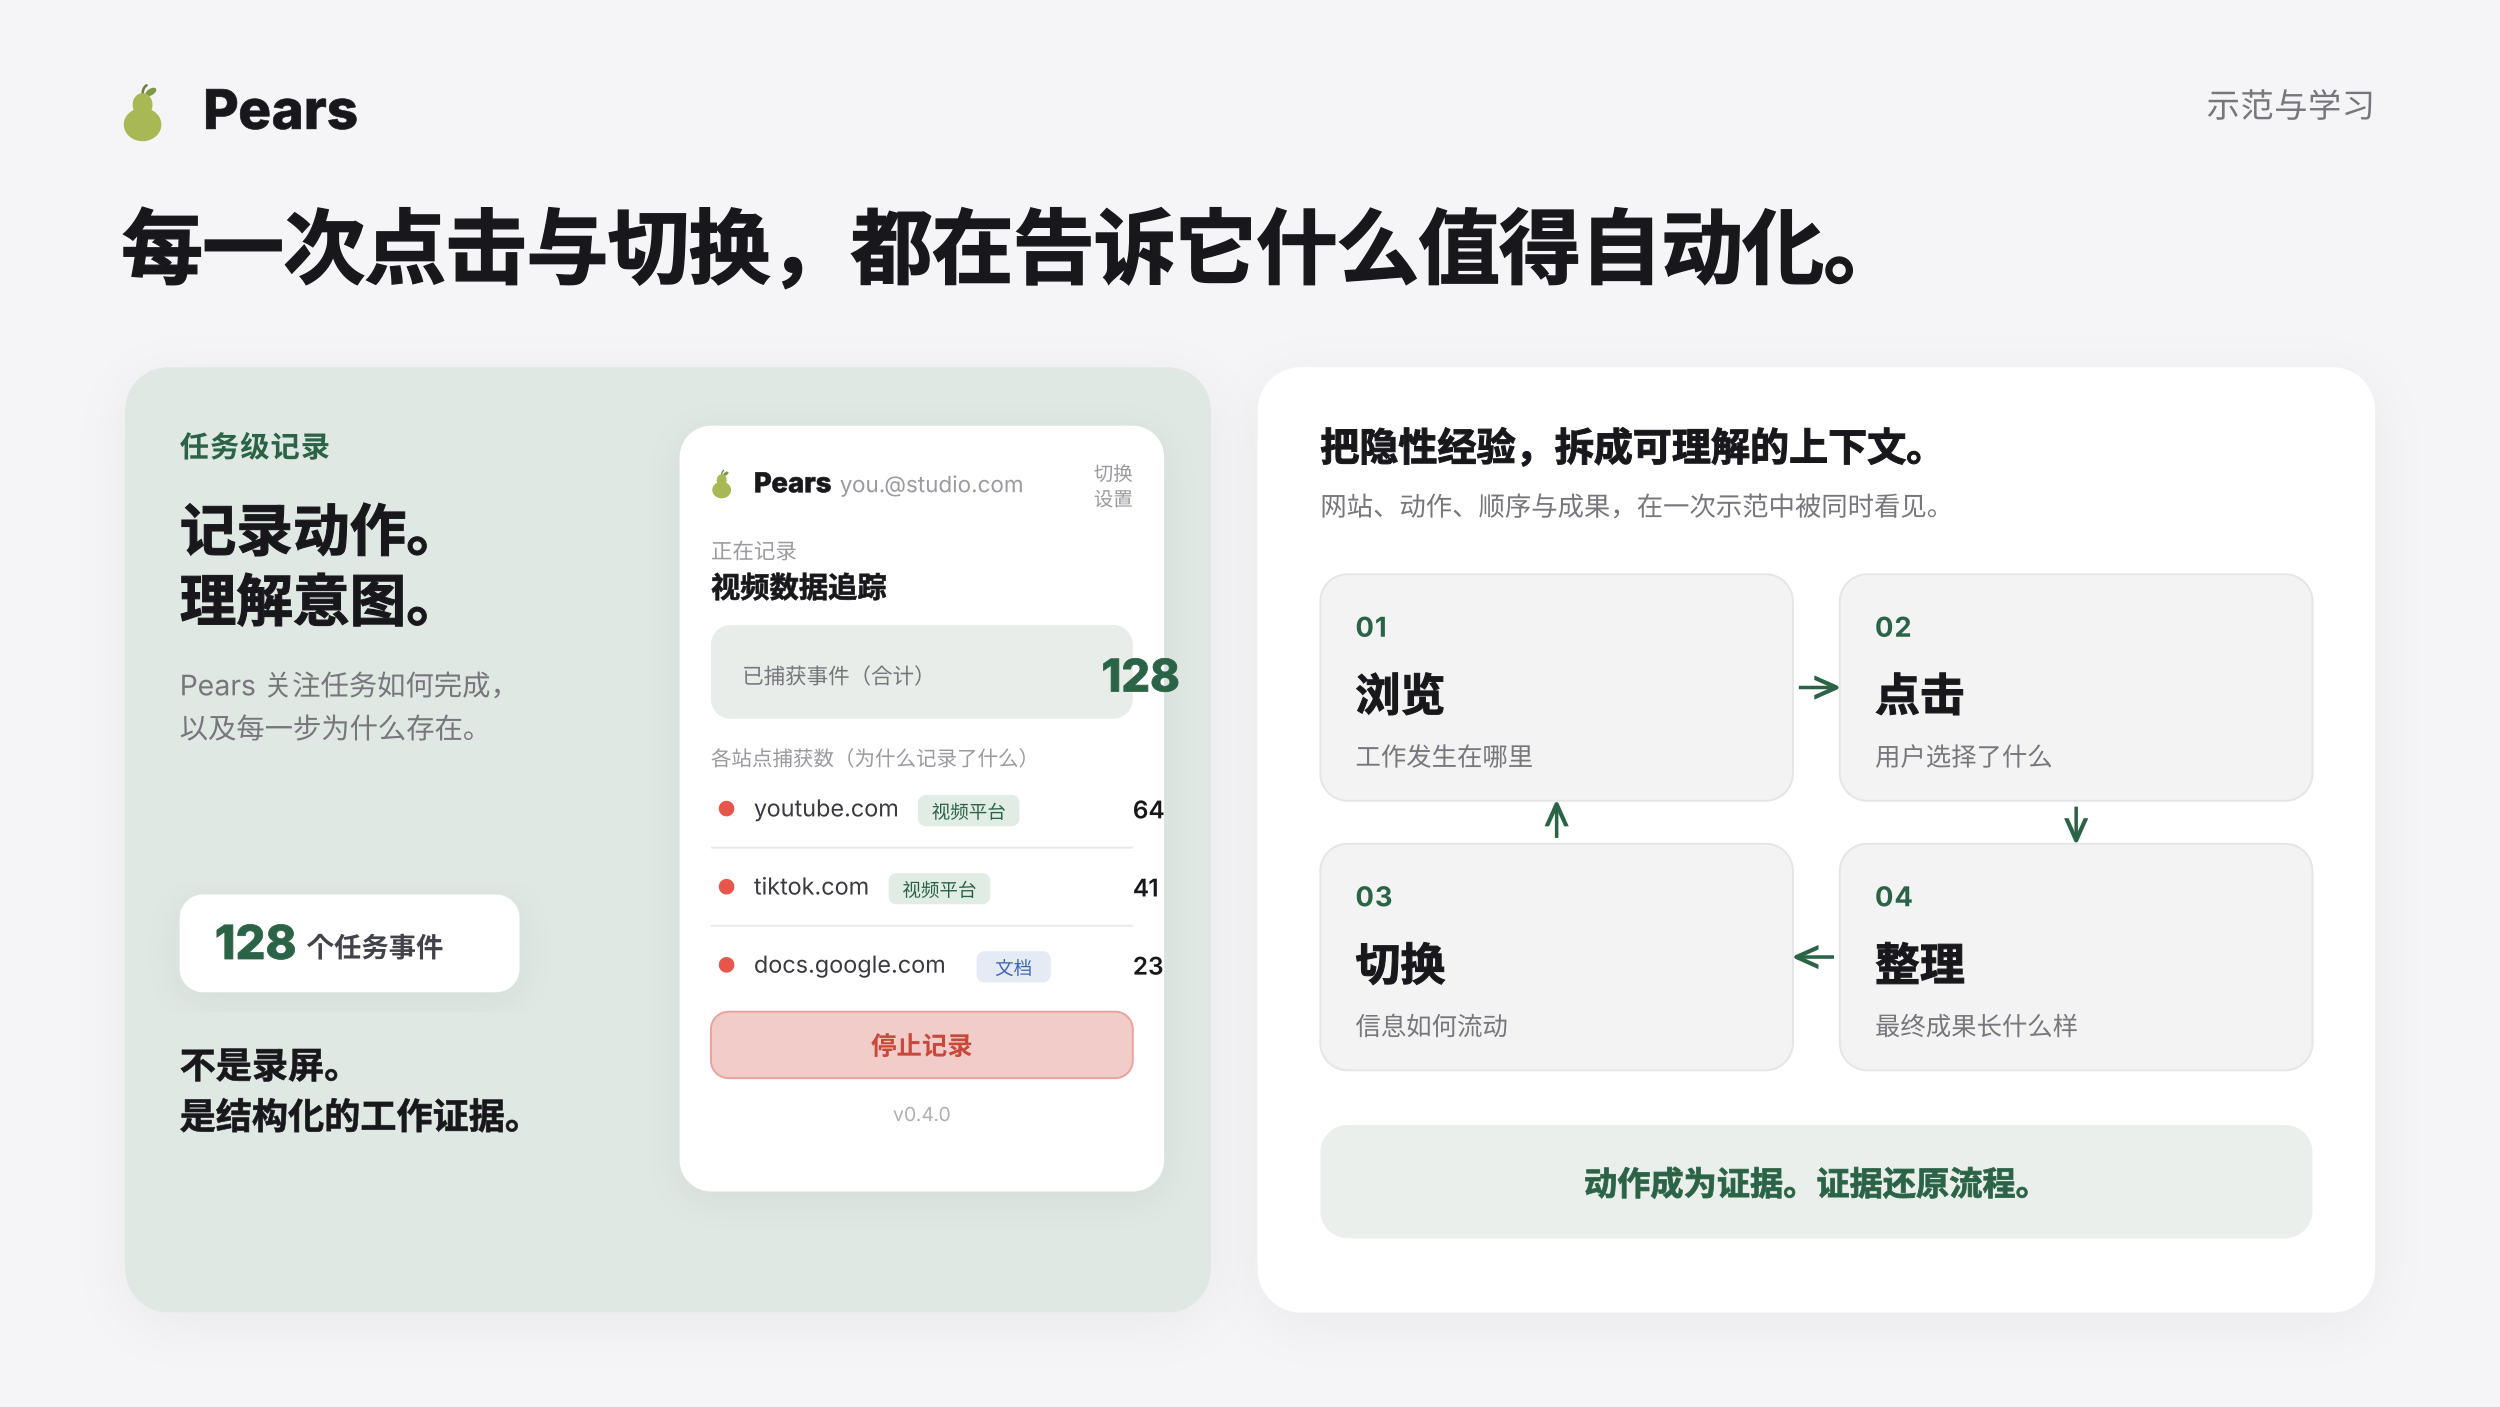
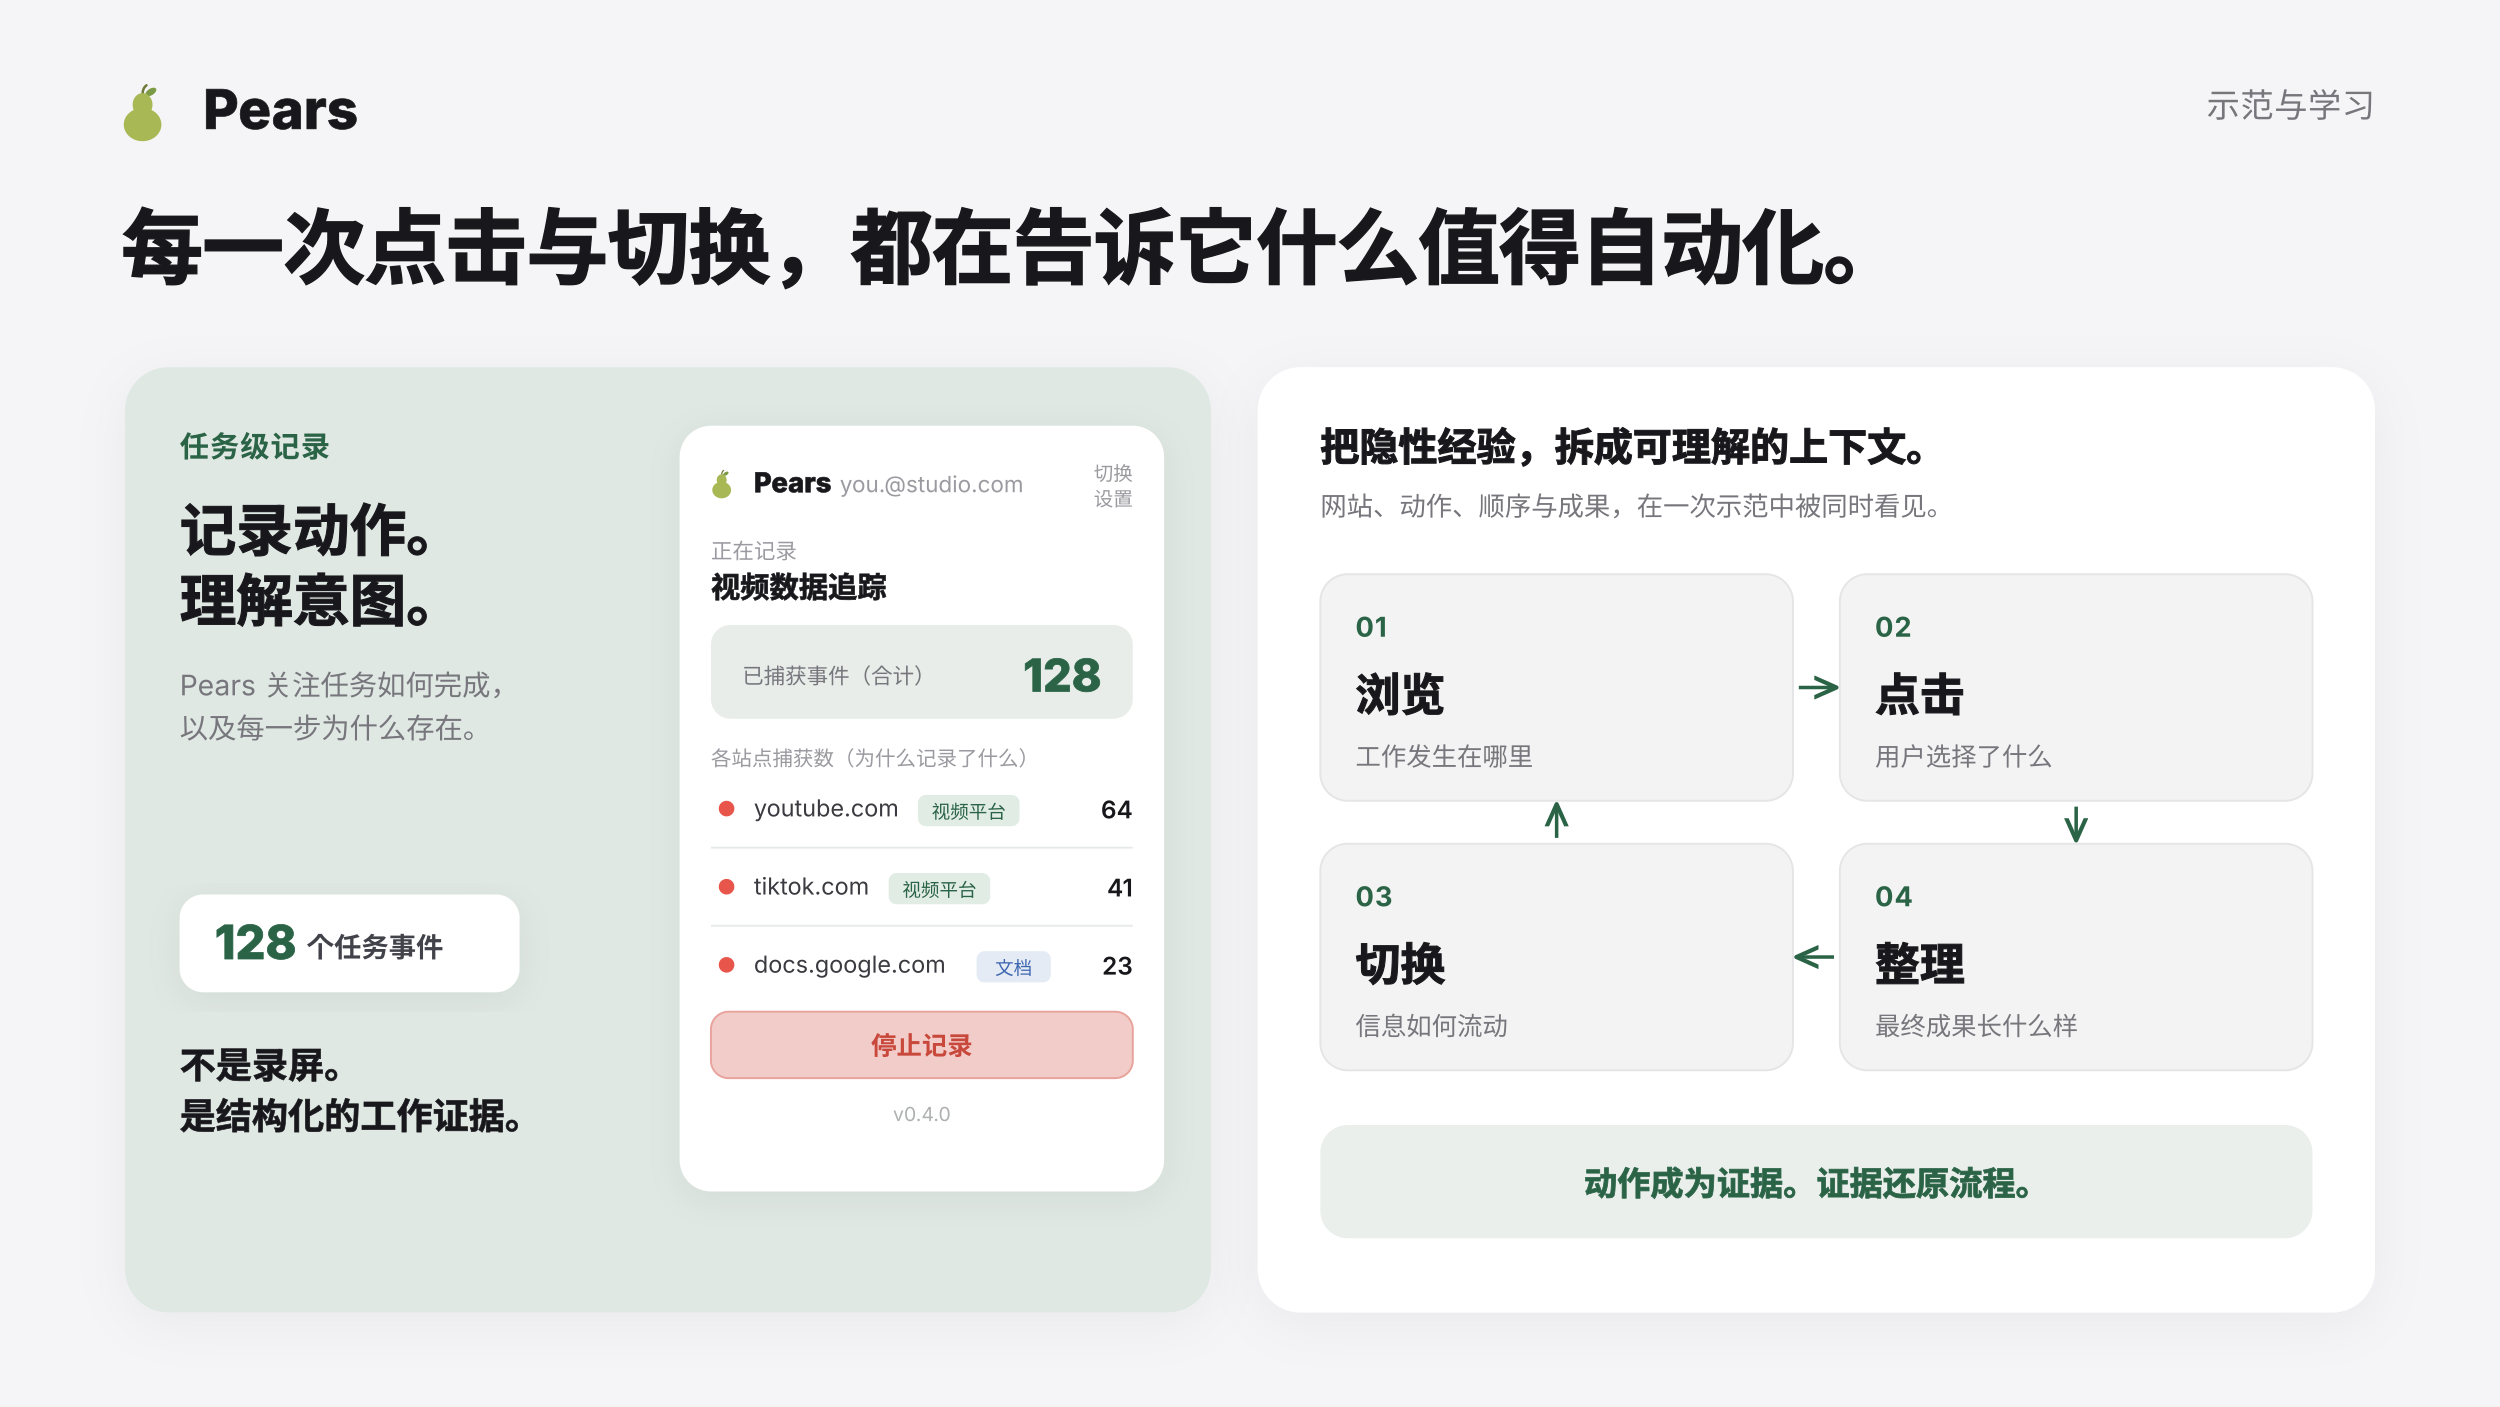
<svg xmlns="http://www.w3.org/2000/svg" viewBox="0 0 1280 720" fill="#18181C" font-family="-apple-system, 'PingFang SC', 'Hiragino Sans GB', 'Microsoft YaHei', sans-serif">
  <defs>
    <filter id="soft" x="-20%" y="-20%" width="140%" height="140%">
      <feDropShadow dx="0" dy="6" stdDeviation="14" flood-color="#1a2a1e" flood-opacity="0.05" />
    </filter>
    <filter id="soft2" x="-20%" y="-20%" width="140%" height="140%">
      <feDropShadow dx="0" dy="4" stdDeviation="9" flood-color="#16161a" flood-opacity="0.06" />
    </filter>
    <marker id="ah" viewBox="0 0 10 10" refX="8" refY="5" markerWidth="7" markerHeight="7" orient="auto-start-reverse">
      <path d="M0,1 L9,5 L0,9" fill="none" stroke="#2A6346" stroke-width="1.7" stroke-linecap="round" stroke-linejoin="round" />
    </marker>
    <style>
      .h1{ font-weight:800; stroke:#18181C; stroke-width:0.7; }
      .h2{ font-weight:800; stroke:#18181C; stroke-width:0.55; }
      .b { font-weight:800; stroke:#18181C; stroke-width:0.32; }
      .acc{ fill:#2A6346; }
      .accb{ fill:#2A6346; font-weight:800; stroke:#2A6346; stroke-width:0.4; }
      .gray{ fill:#76767C; }
      .faint{ fill:#9A9AA0; }
    </style>
    <symbol id="pear" viewBox="0 0 100 120">
      <ellipse cx="65" cy="25" rx="11" ry="6" fill="#7C9A45" transform="rotate(-32 65 25)" />
      <path d="M50,30 C50,22 52,17 57,13" fill="none" stroke="#6E7B3A" stroke-width="4.6" stroke-linecap="round" />
      <ellipse cx="50" cy="48" rx="18" ry="21" fill="#A8B854" />
      <ellipse cx="50" cy="84" rx="34" ry="30" fill="#A8B854" />
    </symbol>
  </defs>
  <rect width="1280" height="720" fill="#F5F5F7" />
  <use href="#pear" x="58" y="40" width="30" height="34" />
  <text x="104" y="66" font-size="28" class="b">Pears</text>
  <text x="1216" y="60" font-size="17" class="gray" text-anchor="end" letter-spacing="0.3">示范与学习</text>
  <text x="62" y="142" font-size="42" class="h1" letter-spacing="-0.5">每一次点击与切换，都在告诉它什么值得自动化。</text>
  <rect x="64" y="188" width="556" height="484" rx="22" fill="#E0E8E3" filter="url(#soft)" />
  <text x="92" y="234" font-size="15" class="acc" font-weight="600" letter-spacing="0.5">任务级记录</text>
  <text x="92" y="282" font-size="29" class="h2">记录动作。</text>
  <text x="92" y="318" font-size="29" class="h2">理解意图。</text>
  <text x="92" y="356" font-size="14.5" class="gray">Pears 关注任务如何完成，</text>
  <text x="92" y="378" font-size="14.5" class="gray">以及每一步为什么存在。</text>
  <rect x="92" y="458" width="174" height="50" rx="12" fill="#FFFFFF" filter="url(#soft2)" />
  <text x="110" y="491" font-size="24" class="accb">128</text>
  <text x="157" y="490" font-size="14" font-weight="600" fill="#42424A">个任务事件</text>
  <text x="92" y="552" font-size="18.5" class="b">不是录屏。</text>
  <text x="92" y="578" font-size="18.5" class="b">是结构化的工作证据。</text>
  <g transform="translate(0,12)">
    <rect x="348" y="206" width="248" height="392" rx="16" fill="#FFFFFF" filter="url(#soft2)" />
    <use href="#pear" x="362" y="227" width="15" height="17" />
    <text x="386" y="240" font-size="14" class="b">Pears</text>
    <text x="430" y="240" font-size="11.5" class="faint">you.@studio.com</text>
    <text x="580" y="234" font-size="10" class="faint" text-anchor="end">切换</text>
    <text x="580" y="247" font-size="10" class="faint" text-anchor="end">设置</text>
    <text x="364" y="274" font-size="11" class="faint">正在记录</text>
    <text x="364" y="294" font-size="15" class="b">视频数据追踪</text>
    <rect x="364" y="308" width="216" height="48" rx="10" fill="#E8EDE9" />
    <text x="380" y="338" font-size="11" class="gray">已捕获事件（合计）</text>
-     <text x="564" y="342" font-size="23" class="accb">128</text>
+     <text x="564" y="342" font-size="23" class="accb" text-anchor="end">128</text>
    <text x="364" y="380" font-size="10.5" class="faint">各站点捕获数（为什么记录了什么）</text>
    <circle cx="372" cy="402" r="4" fill="#E8554A" />
    <text x="386" y="406" font-size="12" fill="#3A3A40">youtube.com</text>
    <rect x="470" y="395" width="52" height="16" rx="4" fill="#E1ECE5" />
    <text x="496" y="407" font-size="9.5" class="acc" text-anchor="middle">视频平台</text>
-     <text x="580" y="407" font-size="12.5" font-weight="600">64</text>
+     <text x="580" y="407" font-size="12.5" font-weight="600" text-anchor="end">64</text>
    <line x1="364" y1="422" x2="580" y2="422" stroke="#E7EBE8" stroke-width="1" />
    <circle cx="372" cy="442" r="4" fill="#E8554A" />
    <text x="386" y="446" font-size="12" fill="#3A3A40">tiktok.com</text>
    <rect x="455" y="435" width="52" height="16" rx="4" fill="#E1ECE5" />
    <text x="481" y="447" font-size="9.5" class="acc" text-anchor="middle">视频平台</text>
-     <text x="580" y="447" font-size="12.5" font-weight="600">41</text>
+     <text x="580" y="447" font-size="12.5" font-weight="600" text-anchor="end">41</text>
    <line x1="364" y1="462" x2="580" y2="462" stroke="#E7EBE8" stroke-width="1" />
    <circle cx="372" cy="482" r="4" fill="#E8554A" />
    <text x="386" y="486" font-size="12" fill="#3A3A40">docs.google.com</text>
    <rect x="500" y="475" width="38" height="16" rx="4" fill="#E4EBF5" />
    <text x="519" y="487" font-size="9.5" fill="#3E66B0" text-anchor="middle">文档</text>
-     <text x="580" y="487" font-size="12.5" font-weight="600">23</text>
+     <text x="580" y="487" font-size="12.5" font-weight="600" text-anchor="end">23</text>
    <rect x="364" y="506" width="216" height="34" rx="9" fill="#F2CCC9" stroke="#E7A39C" stroke-width="1" />
    <text x="472" y="528" font-size="13" font-weight="600" fill="#C9483C" text-anchor="middle">停止记录</text>
    <text x="472" y="562" font-size="10" fill="#AEB2AF" text-anchor="middle">v0.4.0</text>
  </g>
  <rect x="644" y="188" width="572" height="484" rx="22" fill="#FFFFFF" filter="url(#soft)" />
  <text x="676" y="236" font-size="20" class="h2">把隐性经验，拆成可理解的上下文。</text>
  <text x="676" y="264" font-size="13.5" class="gray">网站、动作、顺序与成果，在一次示范中被同时看见。</text>
  <rect x="676" y="294" width="242" height="116" rx="14" fill="#F3F3F3" stroke="#E5E5E7" stroke-width="1" />
  <text x="694" y="326" font-size="14" class="acc" font-weight="700" letter-spacing="0.5">01</text>
  <text x="694" y="364" font-size="23" class="h2">浏览</text>
  <text x="694" y="392" font-size="13" class="gray">工作发生在哪里</text>
  <rect x="942" y="294" width="242" height="116" rx="14" fill="#F3F3F3" stroke="#E5E5E7" stroke-width="1" />
  <text x="960" y="326" font-size="14" class="acc" font-weight="700" letter-spacing="0.5">02</text>
  <text x="960" y="364" font-size="23" class="h2">点击</text>
  <text x="960" y="392" font-size="13" class="gray">用户选择了什么</text>
  <rect x="676" y="432" width="242" height="116" rx="14" fill="#F3F3F3" stroke="#E5E5E7" stroke-width="1" />
  <text x="694" y="464" font-size="14" class="acc" font-weight="700" letter-spacing="0.5">03</text>
  <text x="694" y="502" font-size="23" class="h2">切换</text>
  <text x="694" y="530" font-size="13" class="gray">信息如何流动</text>
  <rect x="942" y="432" width="242" height="116" rx="14" fill="#F3F3F3" stroke="#E5E5E7" stroke-width="1" />
  <text x="960" y="464" font-size="14" class="acc" font-weight="700" letter-spacing="0.5">04</text>
  <text x="960" y="502" font-size="23" class="h2">整理</text>
  <text x="960" y="530" font-size="13" class="gray">最终成果长什么样</text>
  <line x1="921" y1="352" x2="939" y2="352" stroke="#2A6346" stroke-width="1.8" marker-end="url(#ah)" />
  <line x1="1063" y1="413" x2="1063" y2="429" stroke="#2A6346" stroke-width="1.8" marker-end="url(#ah)" />
  <line x1="939" y1="490" x2="921" y2="490" stroke="#2A6346" stroke-width="1.8" marker-end="url(#ah)" />
  <line x1="797" y1="429" x2="797" y2="413" stroke="#2A6346" stroke-width="1.8" marker-end="url(#ah)" />
  <rect x="676" y="576" width="508" height="58" rx="14" fill="#EAEFEB" />
  <text x="930" y="612" font-size="17" class="accb" text-anchor="middle">动作成为证据。证据还原流程。</text>
</svg>
